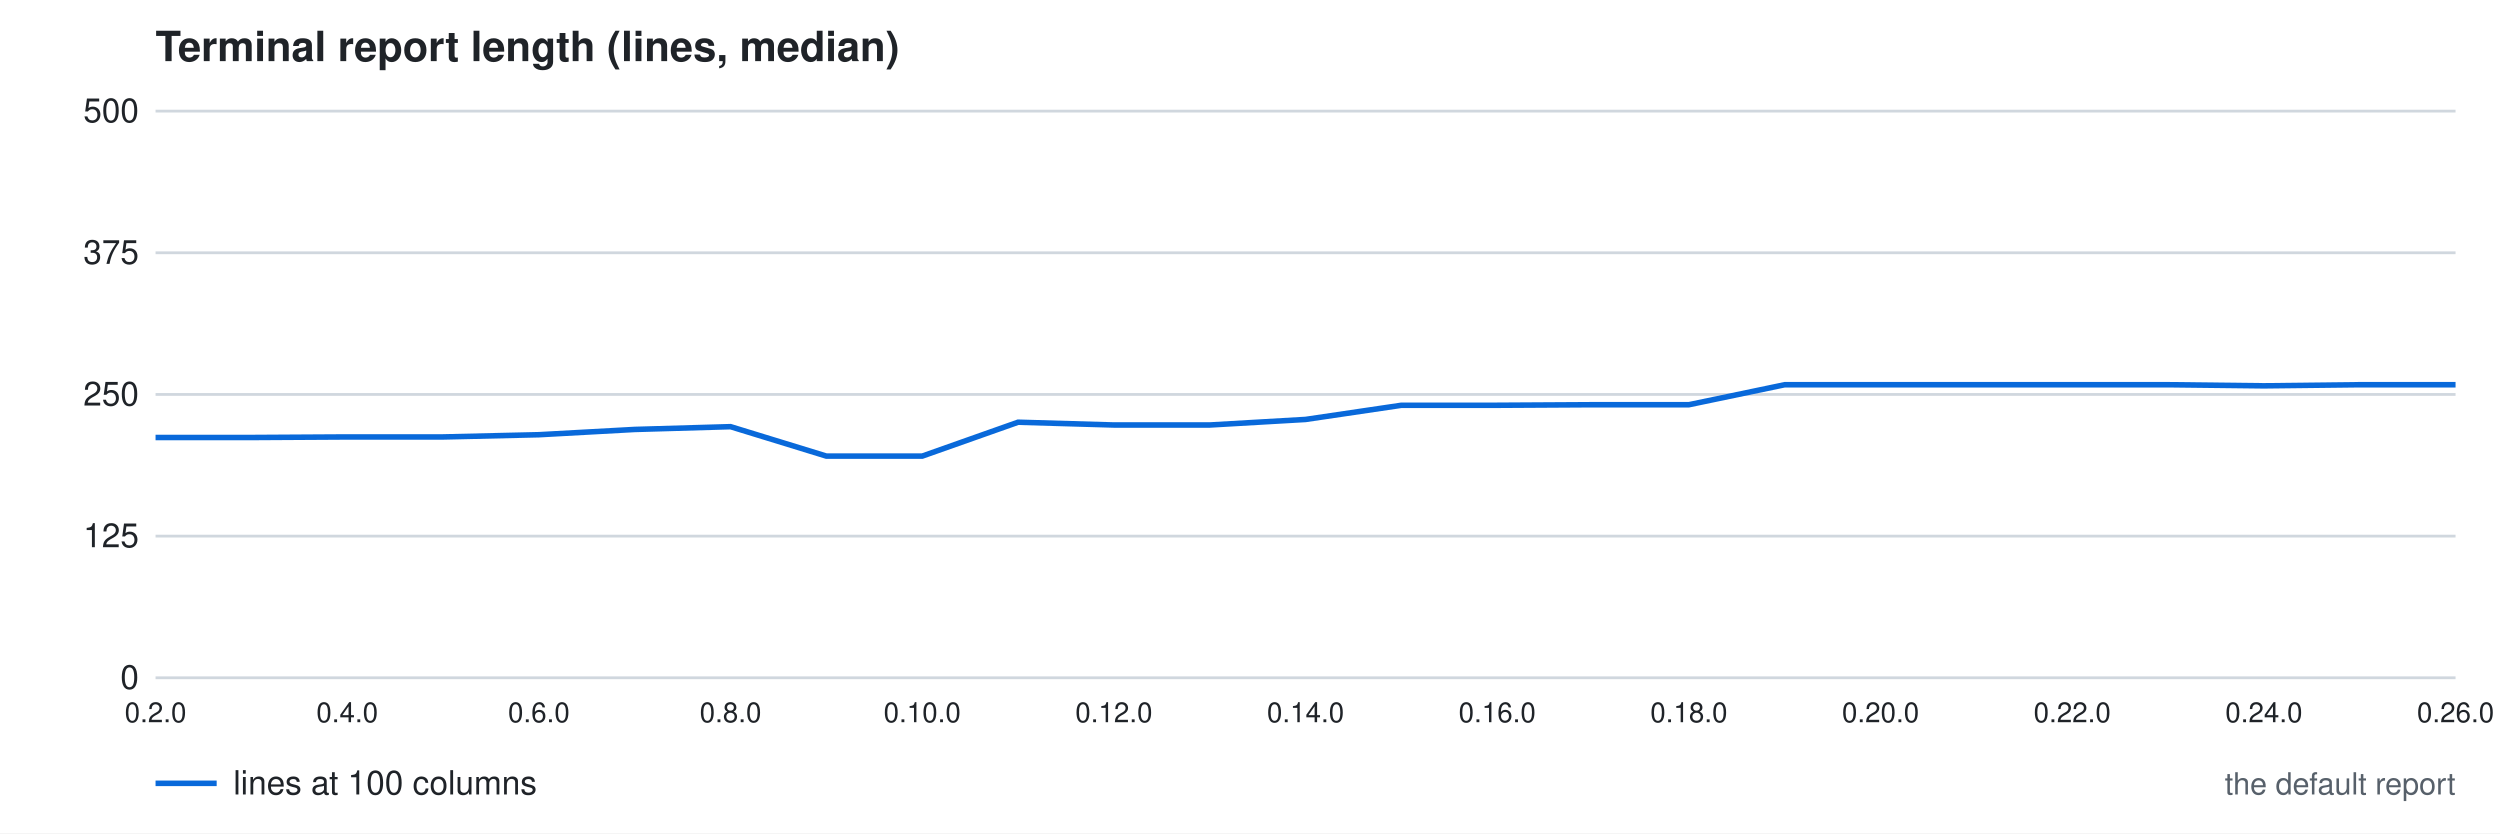
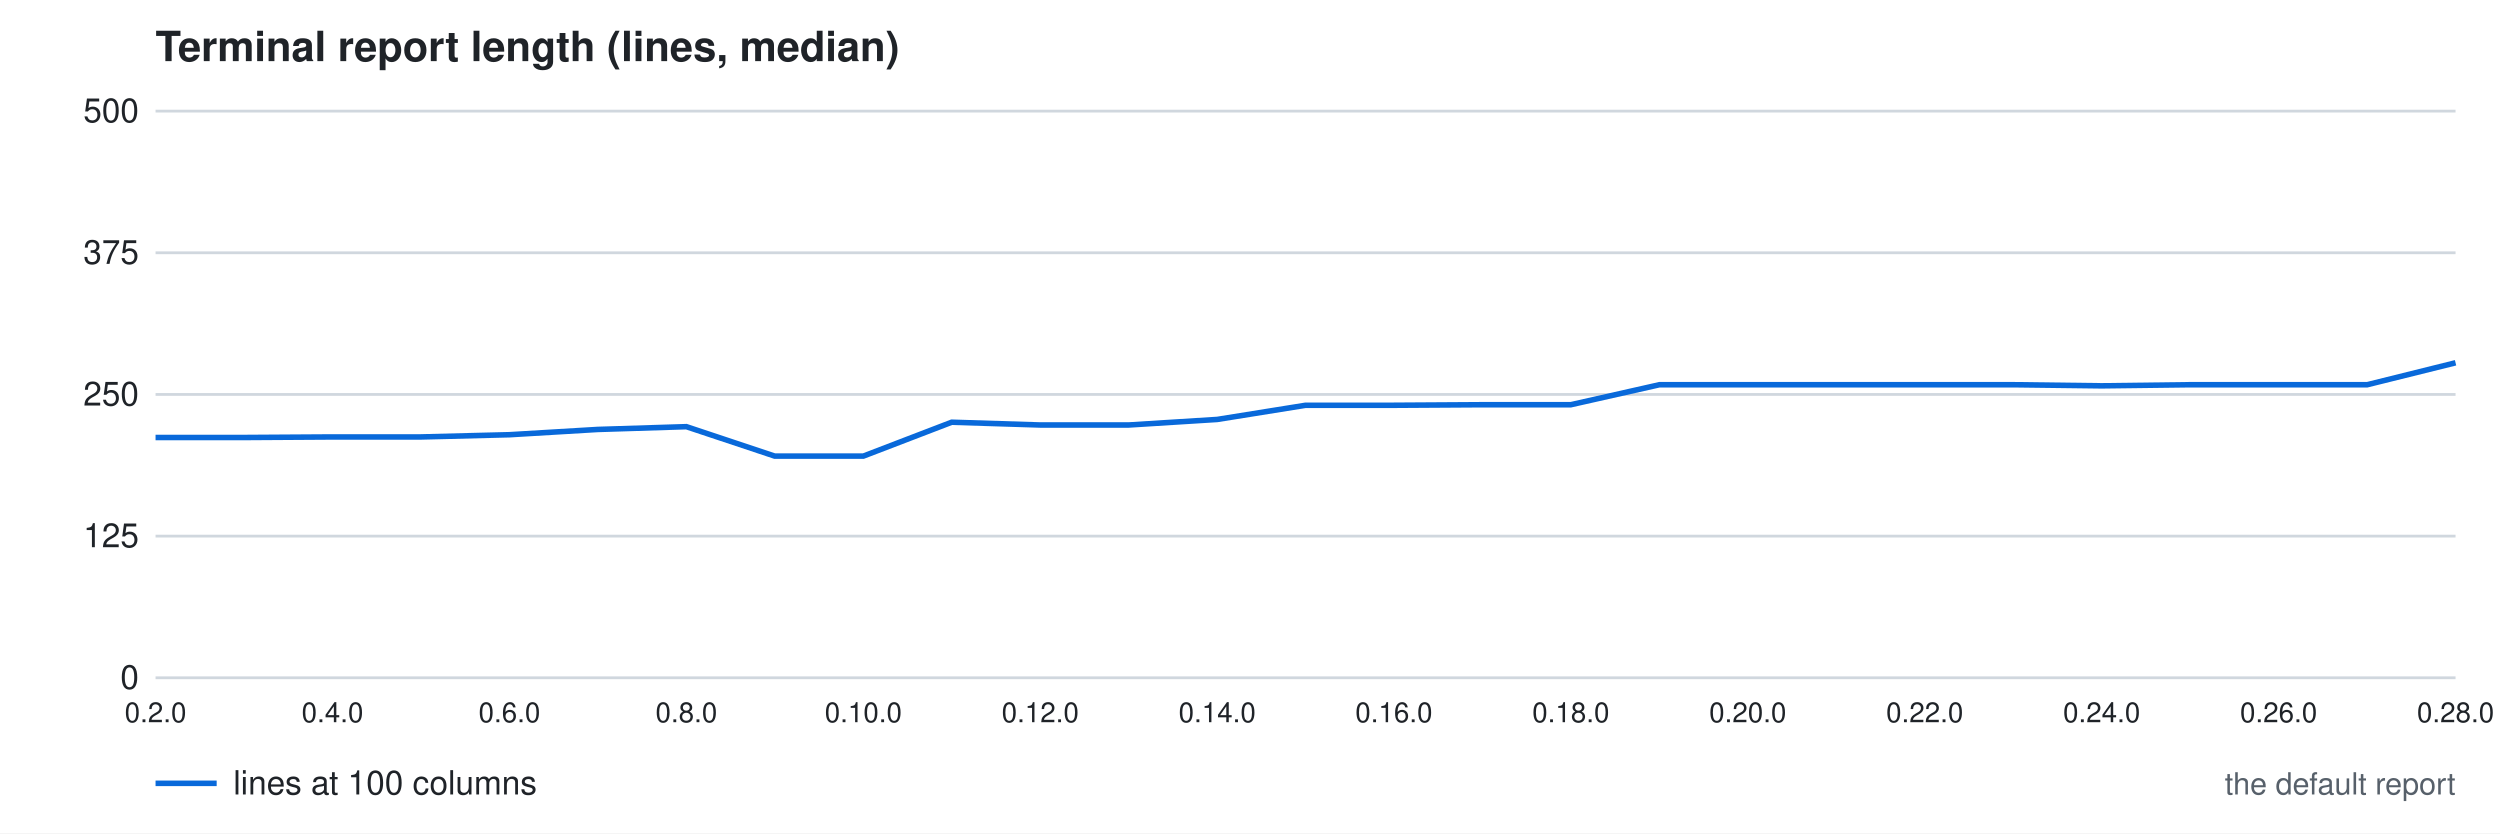
<svg xmlns="http://www.w3.org/2000/svg" width="900" height="300" viewBox="0 0 900 300" font-family="-apple-system,Segoe UI,Helvetica,Arial,sans-serif" font-size="12">
  <rect width="900" height="300" fill="#ffffff" />
  <text x="56" y="22" font-size="15" font-weight="600" fill="#1f2328">Terminal report length (lines, median)</text>
  <line x1="56" y1="244.0" x2="884" y2="244.0" stroke="#d0d7de" stroke-width="1" />
  <text x="50" y="248.0" text-anchor="end" fill="#1f2328">0</text>
  <line x1="56" y1="193.0" x2="884" y2="193.0" stroke="#d0d7de" stroke-width="1" />
  <text x="50" y="197.0" text-anchor="end" fill="#1f2328">125</text>
  <line x1="56" y1="142.0" x2="884" y2="142.0" stroke="#d0d7de" stroke-width="1" />
  <text x="50" y="146.0" text-anchor="end" fill="#1f2328">250</text>
  <line x1="56" y1="91.0" x2="884" y2="91.0" stroke="#d0d7de" stroke-width="1" />
  <text x="50" y="95.0" text-anchor="end" fill="#1f2328">375</text>
  <line x1="56" y1="40.0" x2="884" y2="40.0" stroke="#d0d7de" stroke-width="1" />
  <text x="50" y="44.0" text-anchor="end" fill="#1f2328">500</text>
  <text x="56.0" y="260" text-anchor="middle" fill="#1f2328" font-size="10">0.2.0</text>
-   <text x="125.0" y="260" text-anchor="middle" fill="#1f2328" font-size="10">0.4.0</text>
-   <text x="194.0" y="260" text-anchor="middle" fill="#1f2328" font-size="10">0.6.0</text>
-   <text x="263.0" y="260" text-anchor="middle" fill="#1f2328" font-size="10">0.8.0</text>
-   <text x="332.0" y="260" text-anchor="middle" fill="#1f2328" font-size="10">0.10.0</text>
-   <text x="401.0" y="260" text-anchor="middle" fill="#1f2328" font-size="10">0.12.0</text>
-   <text x="470.0" y="260" text-anchor="middle" fill="#1f2328" font-size="10">0.14.0</text>
-   <text x="539.0" y="260" text-anchor="middle" fill="#1f2328" font-size="10">0.16.0</text>
-   <text x="608.0" y="260" text-anchor="middle" fill="#1f2328" font-size="10">0.18.0</text>
-   <text x="677.0" y="260" text-anchor="middle" fill="#1f2328" font-size="10">0.20.0</text>
-   <text x="746.0" y="260" text-anchor="middle" fill="#1f2328" font-size="10">0.22.0</text>
-   <text x="815.0" y="260" text-anchor="middle" fill="#1f2328" font-size="10">0.24.0</text>
-   <text x="884.0" y="260" text-anchor="middle" fill="#1f2328" font-size="10">0.26.0</text>
-   <polyline points="56.0,157.5 90.5,157.5 125.0,157.3 159.5,157.3 194.0,156.5 228.5,154.6 263.0,153.6 297.5,164.2 332.0,164.2 366.5,152.0 401.0,153.0 435.5,153.0 470.0,151.0 504.5,145.9 539.0,145.9 573.5,145.7 608.0,145.7 642.5,138.5 677.0,138.5 711.5,138.5 746.0,138.5 780.5,138.5 815.0,138.9 849.5,138.5 884.0,138.5" fill="none" stroke="#0969da" stroke-width="2" />
+   <text x="119.7" y="260" text-anchor="middle" fill="#1f2328" font-size="10">0.4.0</text>
+   <text x="183.4" y="260" text-anchor="middle" fill="#1f2328" font-size="10">0.6.0</text>
+   <text x="247.1" y="260" text-anchor="middle" fill="#1f2328" font-size="10">0.8.0</text>
+   <text x="310.8" y="260" text-anchor="middle" fill="#1f2328" font-size="10">0.10.0</text>
+   <text x="374.5" y="260" text-anchor="middle" fill="#1f2328" font-size="10">0.12.0</text>
+   <text x="438.2" y="260" text-anchor="middle" fill="#1f2328" font-size="10">0.14.0</text>
+   <text x="501.8" y="260" text-anchor="middle" fill="#1f2328" font-size="10">0.16.0</text>
+   <text x="565.5" y="260" text-anchor="middle" fill="#1f2328" font-size="10">0.18.0</text>
+   <text x="629.2" y="260" text-anchor="middle" fill="#1f2328" font-size="10">0.20.0</text>
+   <text x="692.9" y="260" text-anchor="middle" fill="#1f2328" font-size="10">0.22.0</text>
+   <text x="756.6" y="260" text-anchor="middle" fill="#1f2328" font-size="10">0.24.0</text>
+   <text x="820.3" y="260" text-anchor="middle" fill="#1f2328" font-size="10">0.26.0</text>
+   <text x="884.0" y="260" text-anchor="middle" fill="#1f2328" font-size="10">0.28.0</text>
+   <polyline points="56.0,157.5 87.8,157.5 119.7,157.3 151.5,157.3 183.4,156.5 215.2,154.6 247.1,153.6 278.9,164.2 310.8,164.2 342.6,152.0 374.5,153.0 406.3,153.0 438.2,151.0 470.0,145.9 501.8,145.9 533.7,145.7 565.5,145.7 597.4,138.5 629.2,138.5 661.1,138.5 692.9,138.5 724.8,138.5 756.6,138.9 788.5,138.5 820.3,138.5 852.2,138.5 884.0,130.6" fill="none" stroke="#0969da" stroke-width="2" />
  <line x1="56" y1="282" x2="78" y2="282" stroke="#0969da" stroke-width="2" />
  <text x="84" y="286" fill="#1f2328">lines at 100 columns</text>
  <text x="884" y="286" text-anchor="end" fill="#57606a" font-size="11">the default report</text>
</svg>
